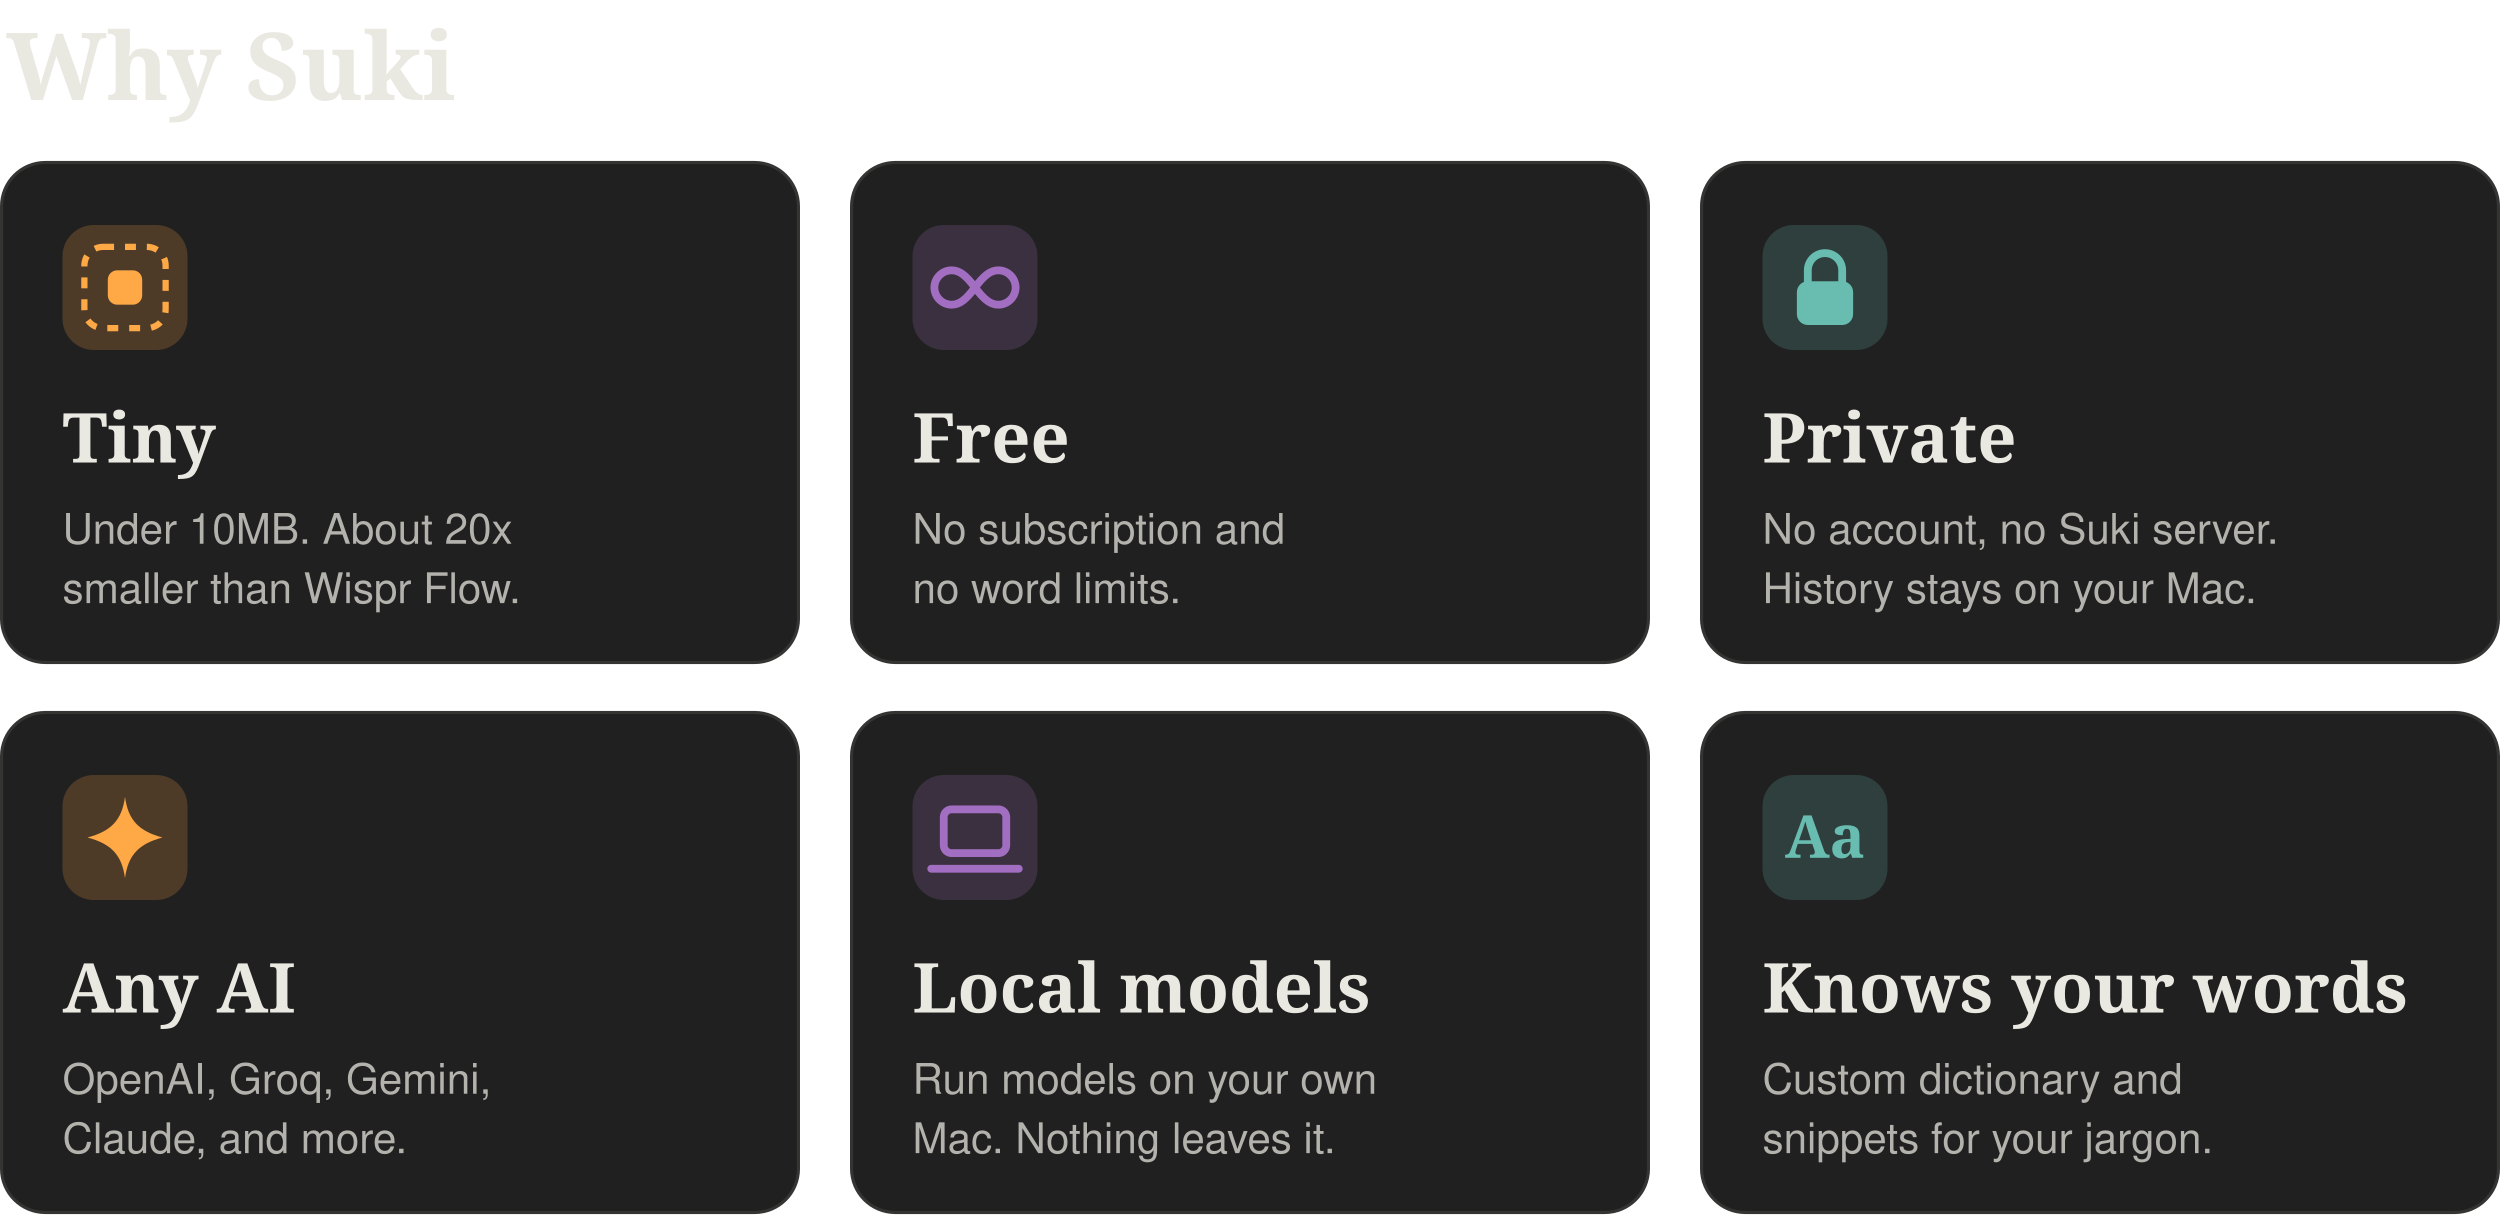
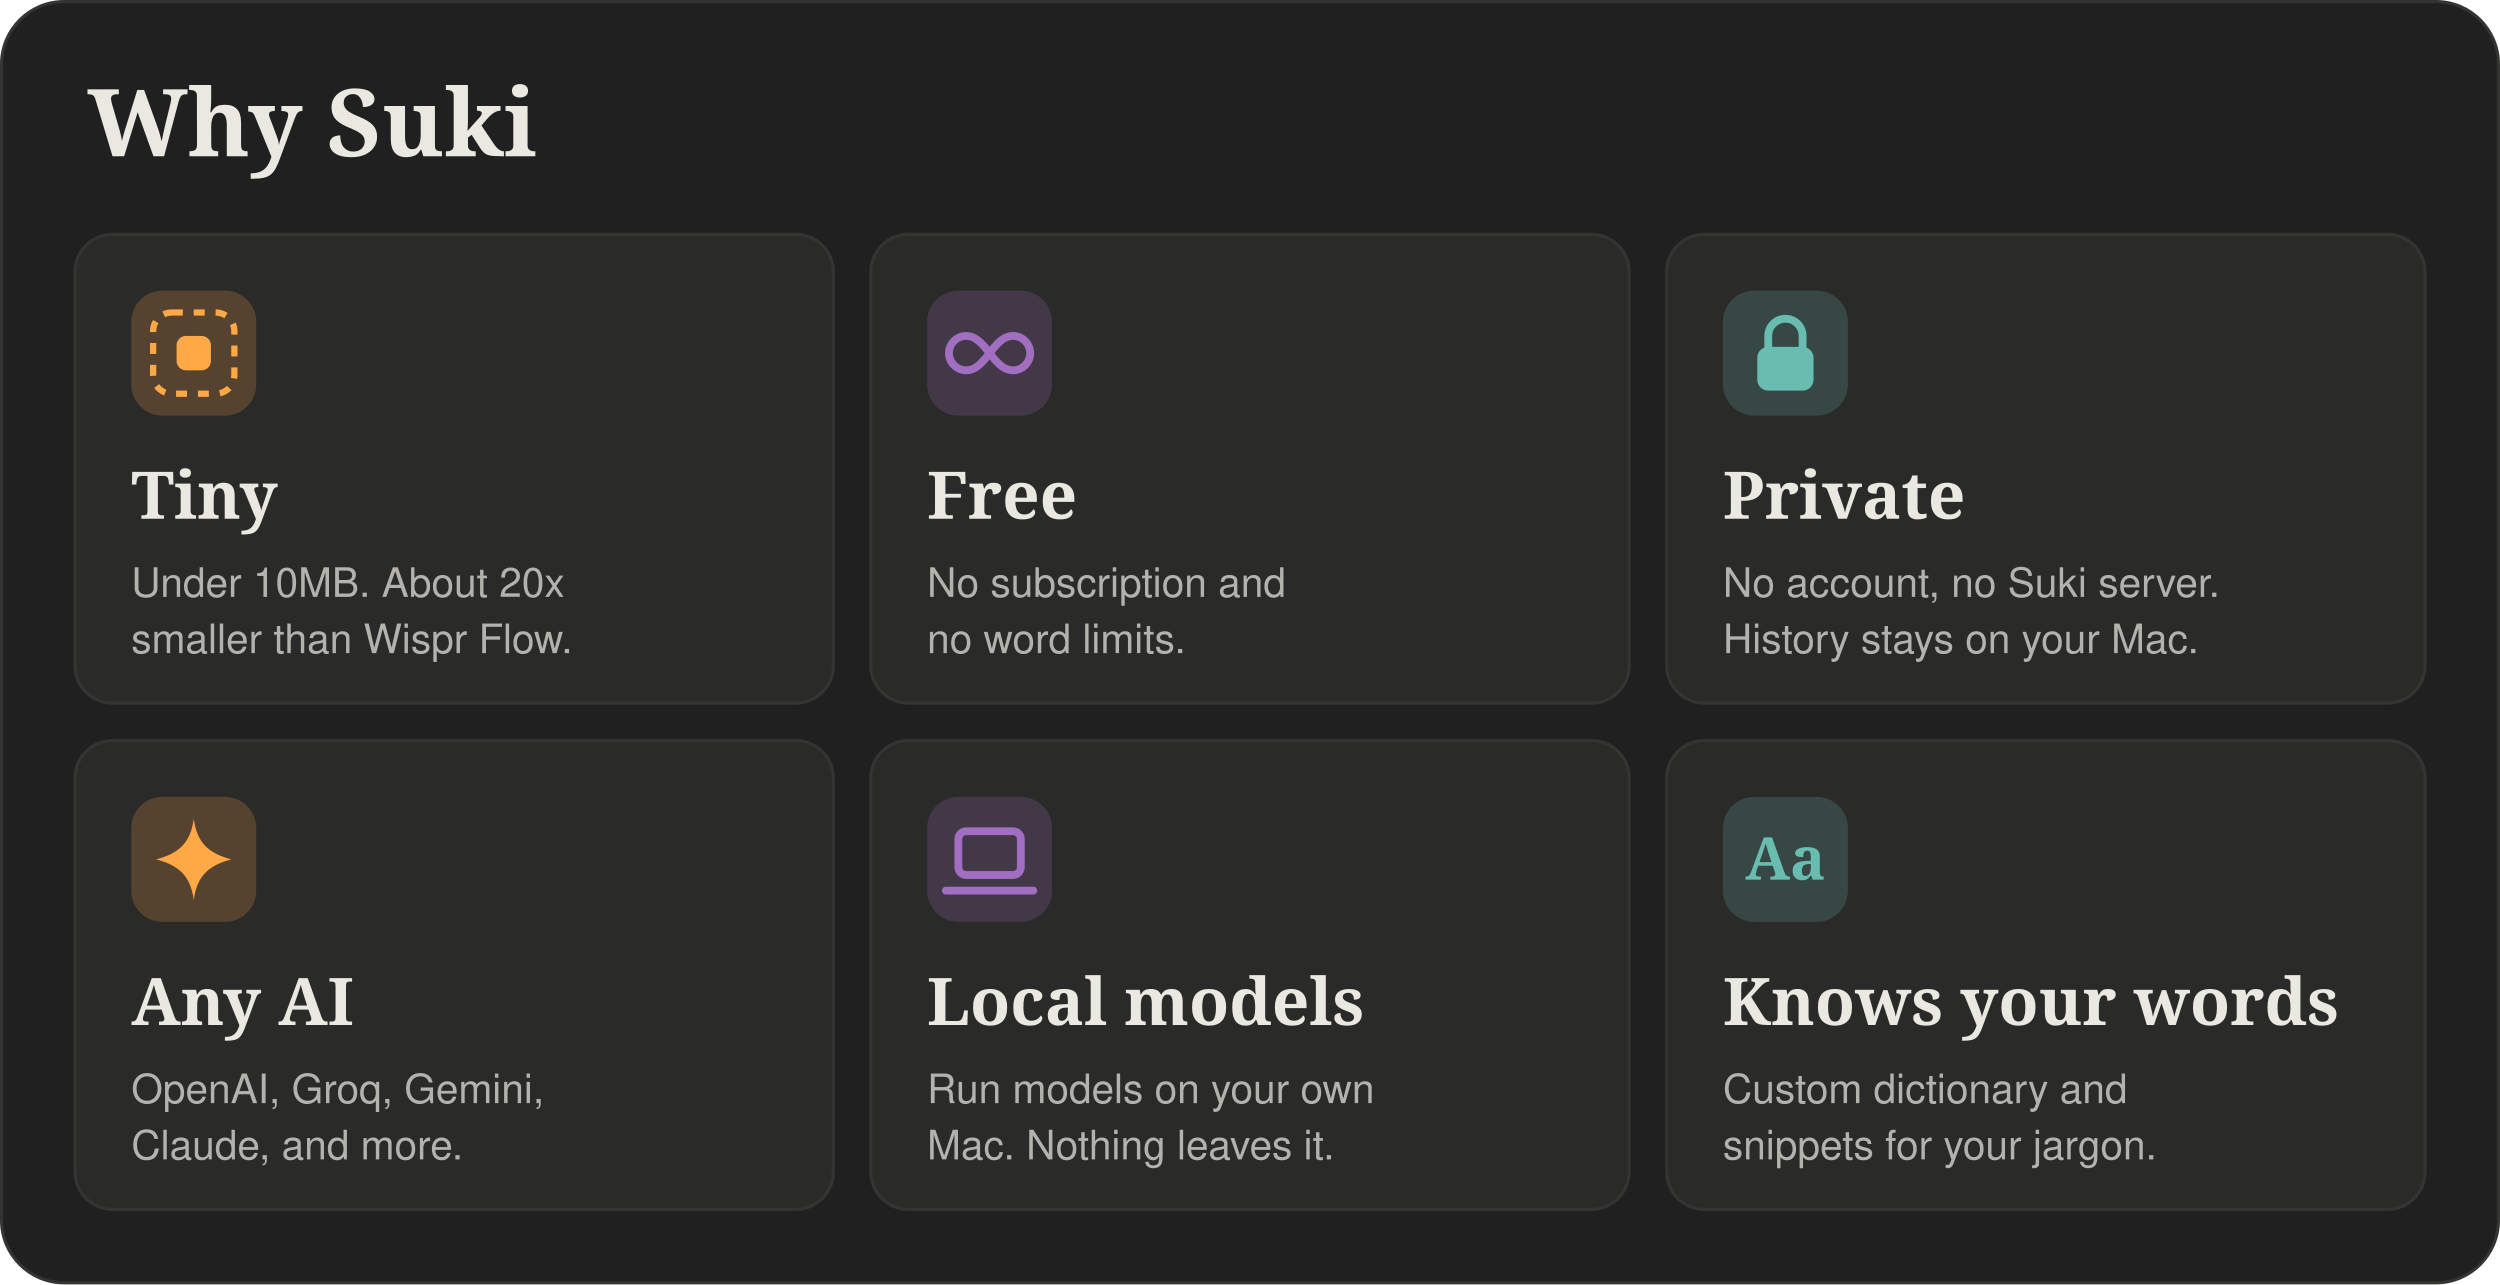
- <svg xmlns="http://www.w3.org/2000/svg" width="1600" height="778" viewBox="0 0 1600 778" role="img" aria-label="Why Suki: tiny, free, private, any AI, local models, and knows your words.">
+ <svg xmlns="http://www.w3.org/2000/svg" width="1600" height="822" viewBox="0 0 1600 822" role="img" aria-label="Why Suki: tiny, free, private, any AI, local models, and knows your words.">
  <style>
.serif{font-family:'New York','Iowan Old Style',ui-serif,Georgia,serif}
.sans{font-family:-apple-system,BlinkMacSystemFont,'SF Pro Text','Segoe UI',Helvetica,Arial,sans-serif}
.mono{font-family:ui-monospace,'SF Mono',Menlo,Consolas,monospace}
</style>
-   <text x="4" y="64" class="serif" font-size="60" font-weight="600" fill="#E9E8E1">Why Suki</text>
-   <rect x="1.0" y="104.0" width="510.0" height="320.0" rx="28.0" fill="#202020" stroke="#343432" stroke-width="2" />
-   <g transform="translate(40.0 144.0)">
+   <rect x="1.0" y="1.0" width="1598.0" height="820.0" rx="40.0" fill="#202020" stroke="#343432" stroke-width="2" />
+   <text x="56.0" y="100" class="serif" font-size="60" font-weight="600" fill="#E9E8E1">Why Suki</text>
+   <rect x="48.0" y="150.0" width="485.333" height="300.0" rx="24.0" fill="#2A2A29" stroke="#343432" stroke-width="2" />
+   <g transform="translate(84.0 186.0)">
    <rect width="80" height="80" rx="20" fill="#FFA946" fill-opacity="0.2" />
    <rect x="14" y="14" width="52" height="52" rx="12" fill="none" stroke="#FFA946" stroke-width="4" stroke-dasharray="7 7" />
    <rect x="29" y="29" width="22" height="22" rx="6" fill="#FFA946" />
  </g>
-   <text x="40.0" y="296.0" class="serif" font-size="44" font-weight="600" fill="#E9E8E1">Tiny</text>
-   <text x="40.0" y="348.0" class="sans" font-size="27" fill="#B3B2AD">Under 10MB. About 20x</text>
-   <text x="40.0" y="386.0" class="sans" font-size="27" fill="#B3B2AD">smaller than Wispr Flow.</text>
-   <rect x="545.0" y="104.0" width="510.0" height="320.0" rx="28.0" fill="#202020" stroke="#343432" stroke-width="2" />
-   <g transform="translate(584.0 144.0)">
+   <text x="84.0" y="332.0" class="serif" font-size="42" font-weight="600" fill="#E9E8E1">Tiny</text>
+   <text x="84.0" y="382.0" class="sans" font-size="26" fill="#B3B2AD">Under 10MB. About 20x</text>
+   <text x="84.0" y="418.0" class="sans" font-size="26" fill="#B3B2AD">smaller than Wispr Flow.</text>
+   <rect x="557.333" y="150.0" width="485.333" height="300.0" rx="24.0" fill="#2A2A29" stroke="#343432" stroke-width="2" />
+   <g transform="translate(593.3333 186.0)">
    <rect width="80" height="80" rx="20" fill="#A26EC1" fill-opacity="0.2" />
    <path d="M40 40c-6-8-10-11-15-11-6 0-11 5-11 11s5 11 11 11c5 0 9-3 15-11s10-11 15-11c6 0 11 5 11 11s-5 11-11 11c-5 0-9-3-15-11z" fill="none" stroke="#A26EC1" stroke-width="5" stroke-linejoin="round" />
  </g>
-   <text x="584.0" y="296.0" class="serif" font-size="44" font-weight="600" fill="#E9E8E1">Free</text>
-   <text x="584.0" y="348.0" class="sans" font-size="27" fill="#B3B2AD">No subscription and</text>
-   <text x="584.0" y="386.0" class="sans" font-size="27" fill="#B3B2AD">no word limits.</text>
-   <rect x="1089.0" y="104.0" width="510.0" height="320.0" rx="28.0" fill="#202020" stroke="#343432" stroke-width="2" />
-   <g transform="translate(1128.0 144.0)">
+   <text x="593.333" y="332.0" class="serif" font-size="42" font-weight="600" fill="#E9E8E1">Free</text>
+   <text x="593.333" y="382.0" class="sans" font-size="26" fill="#B3B2AD">No subscription and</text>
+   <text x="593.333" y="418.0" class="sans" font-size="26" fill="#B3B2AD">no word limits.</text>
+   <rect x="1066.667" y="150.0" width="485.333" height="300.0" rx="24.0" fill="#2A2A29" stroke="#343432" stroke-width="2" />
+   <g transform="translate(1102.667 186.0)">
    <rect width="80" height="80" rx="20" fill="#68BDB0" fill-opacity="0.2" />
    <rect x="22" y="36" width="36" height="28" rx="7" fill="#68BDB0" />
    <path d="M29 36v-7a11 11 0 0 1 22 0v7" fill="none" stroke="#68BDB0" stroke-width="5" stroke-linecap="round" />
  </g>
-   <text x="1128.0" y="296.0" class="serif" font-size="44" font-weight="600" fill="#E9E8E1">Private</text>
-   <text x="1128.0" y="348.0" class="sans" font-size="27" fill="#B3B2AD">No account, no Suki server.</text>
-   <text x="1128.0" y="386.0" class="sans" font-size="27" fill="#B3B2AD">History stays on your Mac.</text>
-   <rect x="1.0" y="456.0" width="510.0" height="320.0" rx="28.0" fill="#202020" stroke="#343432" stroke-width="2" />
-   <g transform="translate(40.0 496.0)">
+   <text x="1102.667" y="332.0" class="serif" font-size="42" font-weight="600" fill="#E9E8E1">Private</text>
+   <text x="1102.667" y="382.0" class="sans" font-size="26" fill="#B3B2AD">No account, no Suki server.</text>
+   <text x="1102.667" y="418.0" class="sans" font-size="26" fill="#B3B2AD">History stays on your Mac.</text>
+   <rect x="48.0" y="474.0" width="485.333" height="300.0" rx="24.0" fill="#2A2A29" stroke="#343432" stroke-width="2" />
+   <g transform="translate(84.0 510.0)">
    <rect width="80" height="80" rx="20" fill="#FFA946" fill-opacity="0.2" />
    <path d="M40 14c2 15 9 22 24 26-15 4-22 11-24 26-2-15-9-22-24-26 15-4 22-11 24-26z" fill="#FFA946" />
  </g>
-   <text x="40.0" y="648.0" class="serif" font-size="44" font-weight="600" fill="#E9E8E1">Any AI</text>
-   <text x="40.0" y="700.0" class="sans" font-size="27" fill="#B3B2AD">OpenAI, Groq, Gemini,</text>
-   <text x="40.0" y="738.0" class="sans" font-size="27" fill="#B3B2AD">Claude, and more.</text>
-   <rect x="545.0" y="456.0" width="510.0" height="320.0" rx="28.0" fill="#202020" stroke="#343432" stroke-width="2" />
-   <g transform="translate(584.0 496.0)">
+   <text x="84.0" y="656.0" class="serif" font-size="42" font-weight="600" fill="#E9E8E1">Any AI</text>
+   <text x="84.0" y="706.0" class="sans" font-size="26" fill="#B3B2AD">OpenAI, Groq, Gemini,</text>
+   <text x="84.0" y="742.0" class="sans" font-size="26" fill="#B3B2AD">Claude, and more.</text>
+   <rect x="557.333" y="474.0" width="485.333" height="300.0" rx="24.0" fill="#2A2A29" stroke="#343432" stroke-width="2" />
+   <g transform="translate(593.3333 510.0)">
    <rect width="80" height="80" rx="20" fill="#A26EC1" fill-opacity="0.2" />
    <rect x="20" y="22" width="40" height="28" rx="5" fill="none" stroke="#A26EC1" stroke-width="5" />
    <path d="M12 60h56" stroke="#A26EC1" stroke-width="5" stroke-linecap="round" />
  </g>
-   <text x="584.0" y="648.0" class="serif" font-size="44" font-weight="600" fill="#E9E8E1">Local models</text>
-   <text x="584.0" y="700.0" class="sans" font-size="27" fill="#B3B2AD">Run models on your own</text>
-   <text x="584.0" y="738.0" class="sans" font-size="27" fill="#B3B2AD">Mac. Nothing leaves it.</text>
-   <rect x="1089.0" y="456.0" width="510.0" height="320.0" rx="28.0" fill="#202020" stroke="#343432" stroke-width="2" />
-   <g transform="translate(1128.0 496.0)">
+   <text x="593.333" y="656.0" class="serif" font-size="42" font-weight="600" fill="#E9E8E1">Local models</text>
+   <text x="593.333" y="706.0" class="sans" font-size="26" fill="#B3B2AD">Run models on your own</text>
+   <text x="593.333" y="742.0" class="sans" font-size="26" fill="#B3B2AD">Mac. Nothing leaves it.</text>
+   <rect x="1066.667" y="474.0" width="485.333" height="300.0" rx="24.0" fill="#2A2A29" stroke="#343432" stroke-width="2" />
+   <g transform="translate(1102.667 510.0)">
    <rect width="80" height="80" rx="20" fill="#68BDB0" fill-opacity="0.2" />
    <text x="40" y="53" text-anchor="middle" class="serif" font-size="38" font-weight="600" fill="#68BDB0">Aa</text>
  </g>
-   <text x="1128.0" y="648.0" class="serif" font-size="44" font-weight="600" fill="#E9E8E1">Knows your words</text>
-   <text x="1128.0" y="700.0" class="sans" font-size="27" fill="#B3B2AD">Custom dictionary and</text>
-   <text x="1128.0" y="738.0" class="sans" font-size="27" fill="#B3B2AD">snippets for your jargon.</text>
+   <text x="1102.667" y="656.0" class="serif" font-size="42" font-weight="600" fill="#E9E8E1">Knows your words</text>
+   <text x="1102.667" y="706.0" class="sans" font-size="26" fill="#B3B2AD">Custom dictionary and</text>
+   <text x="1102.667" y="742.0" class="sans" font-size="26" fill="#B3B2AD">snippets for your jargon.</text>
</svg>
